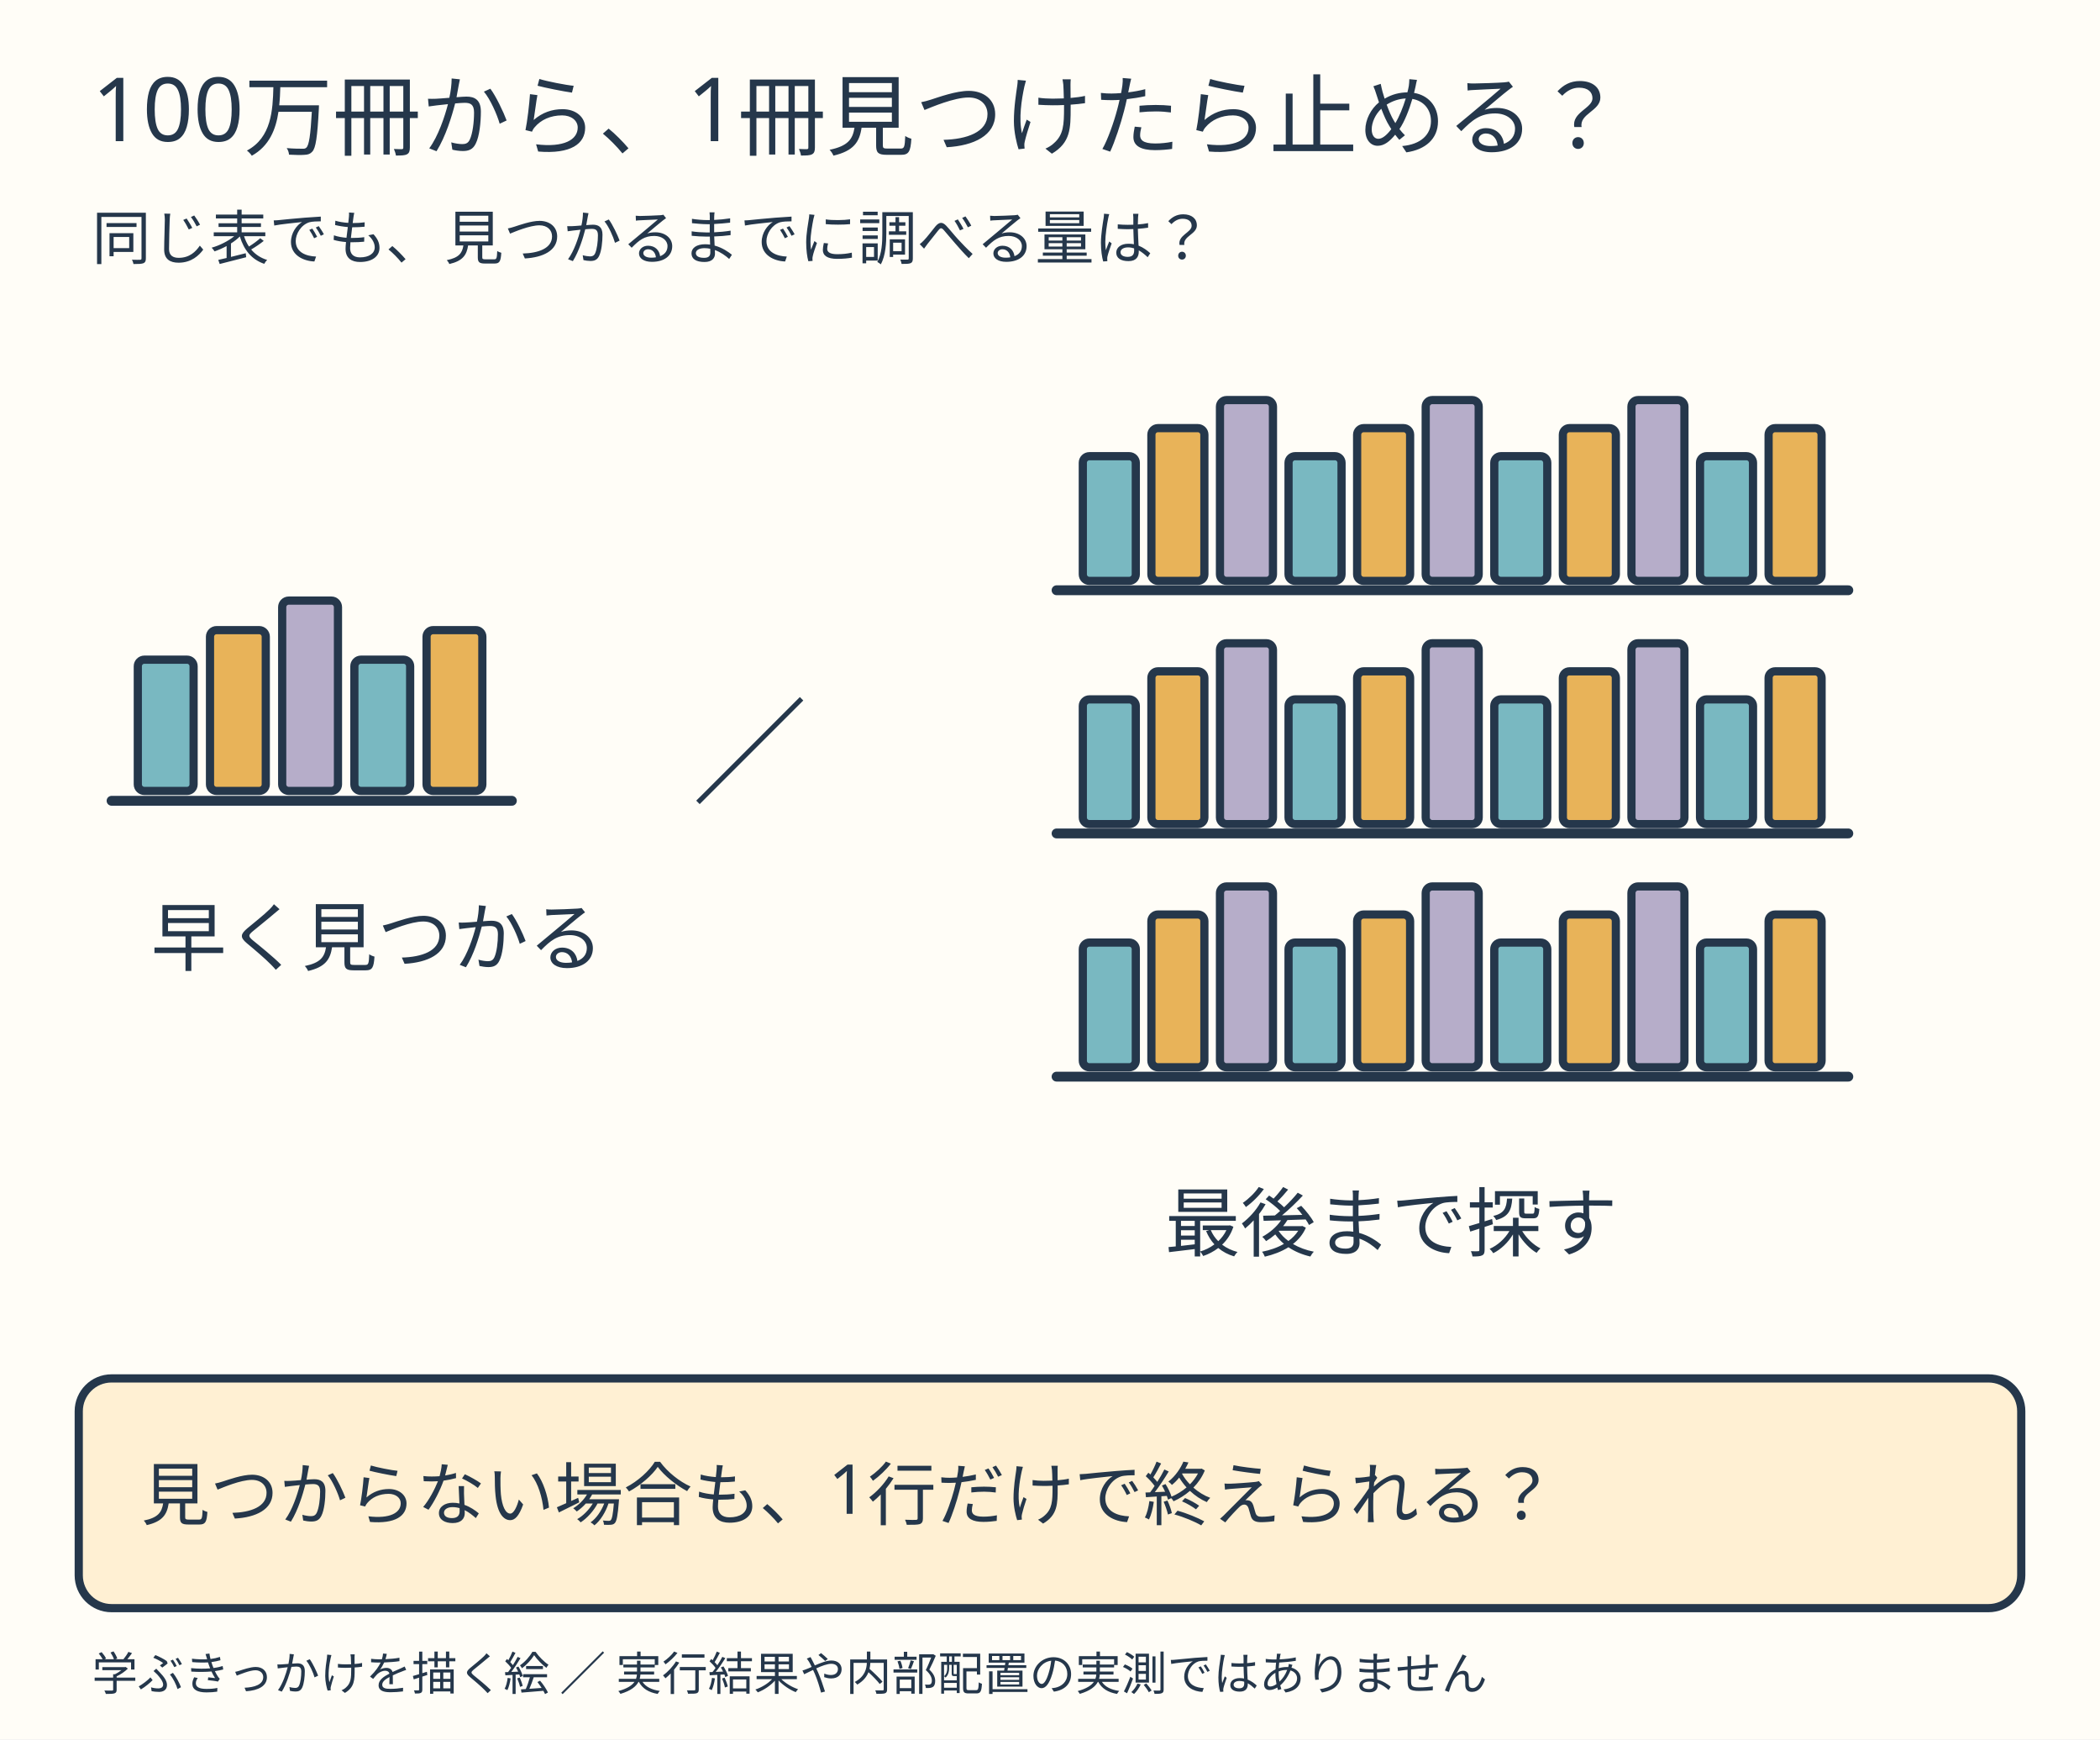
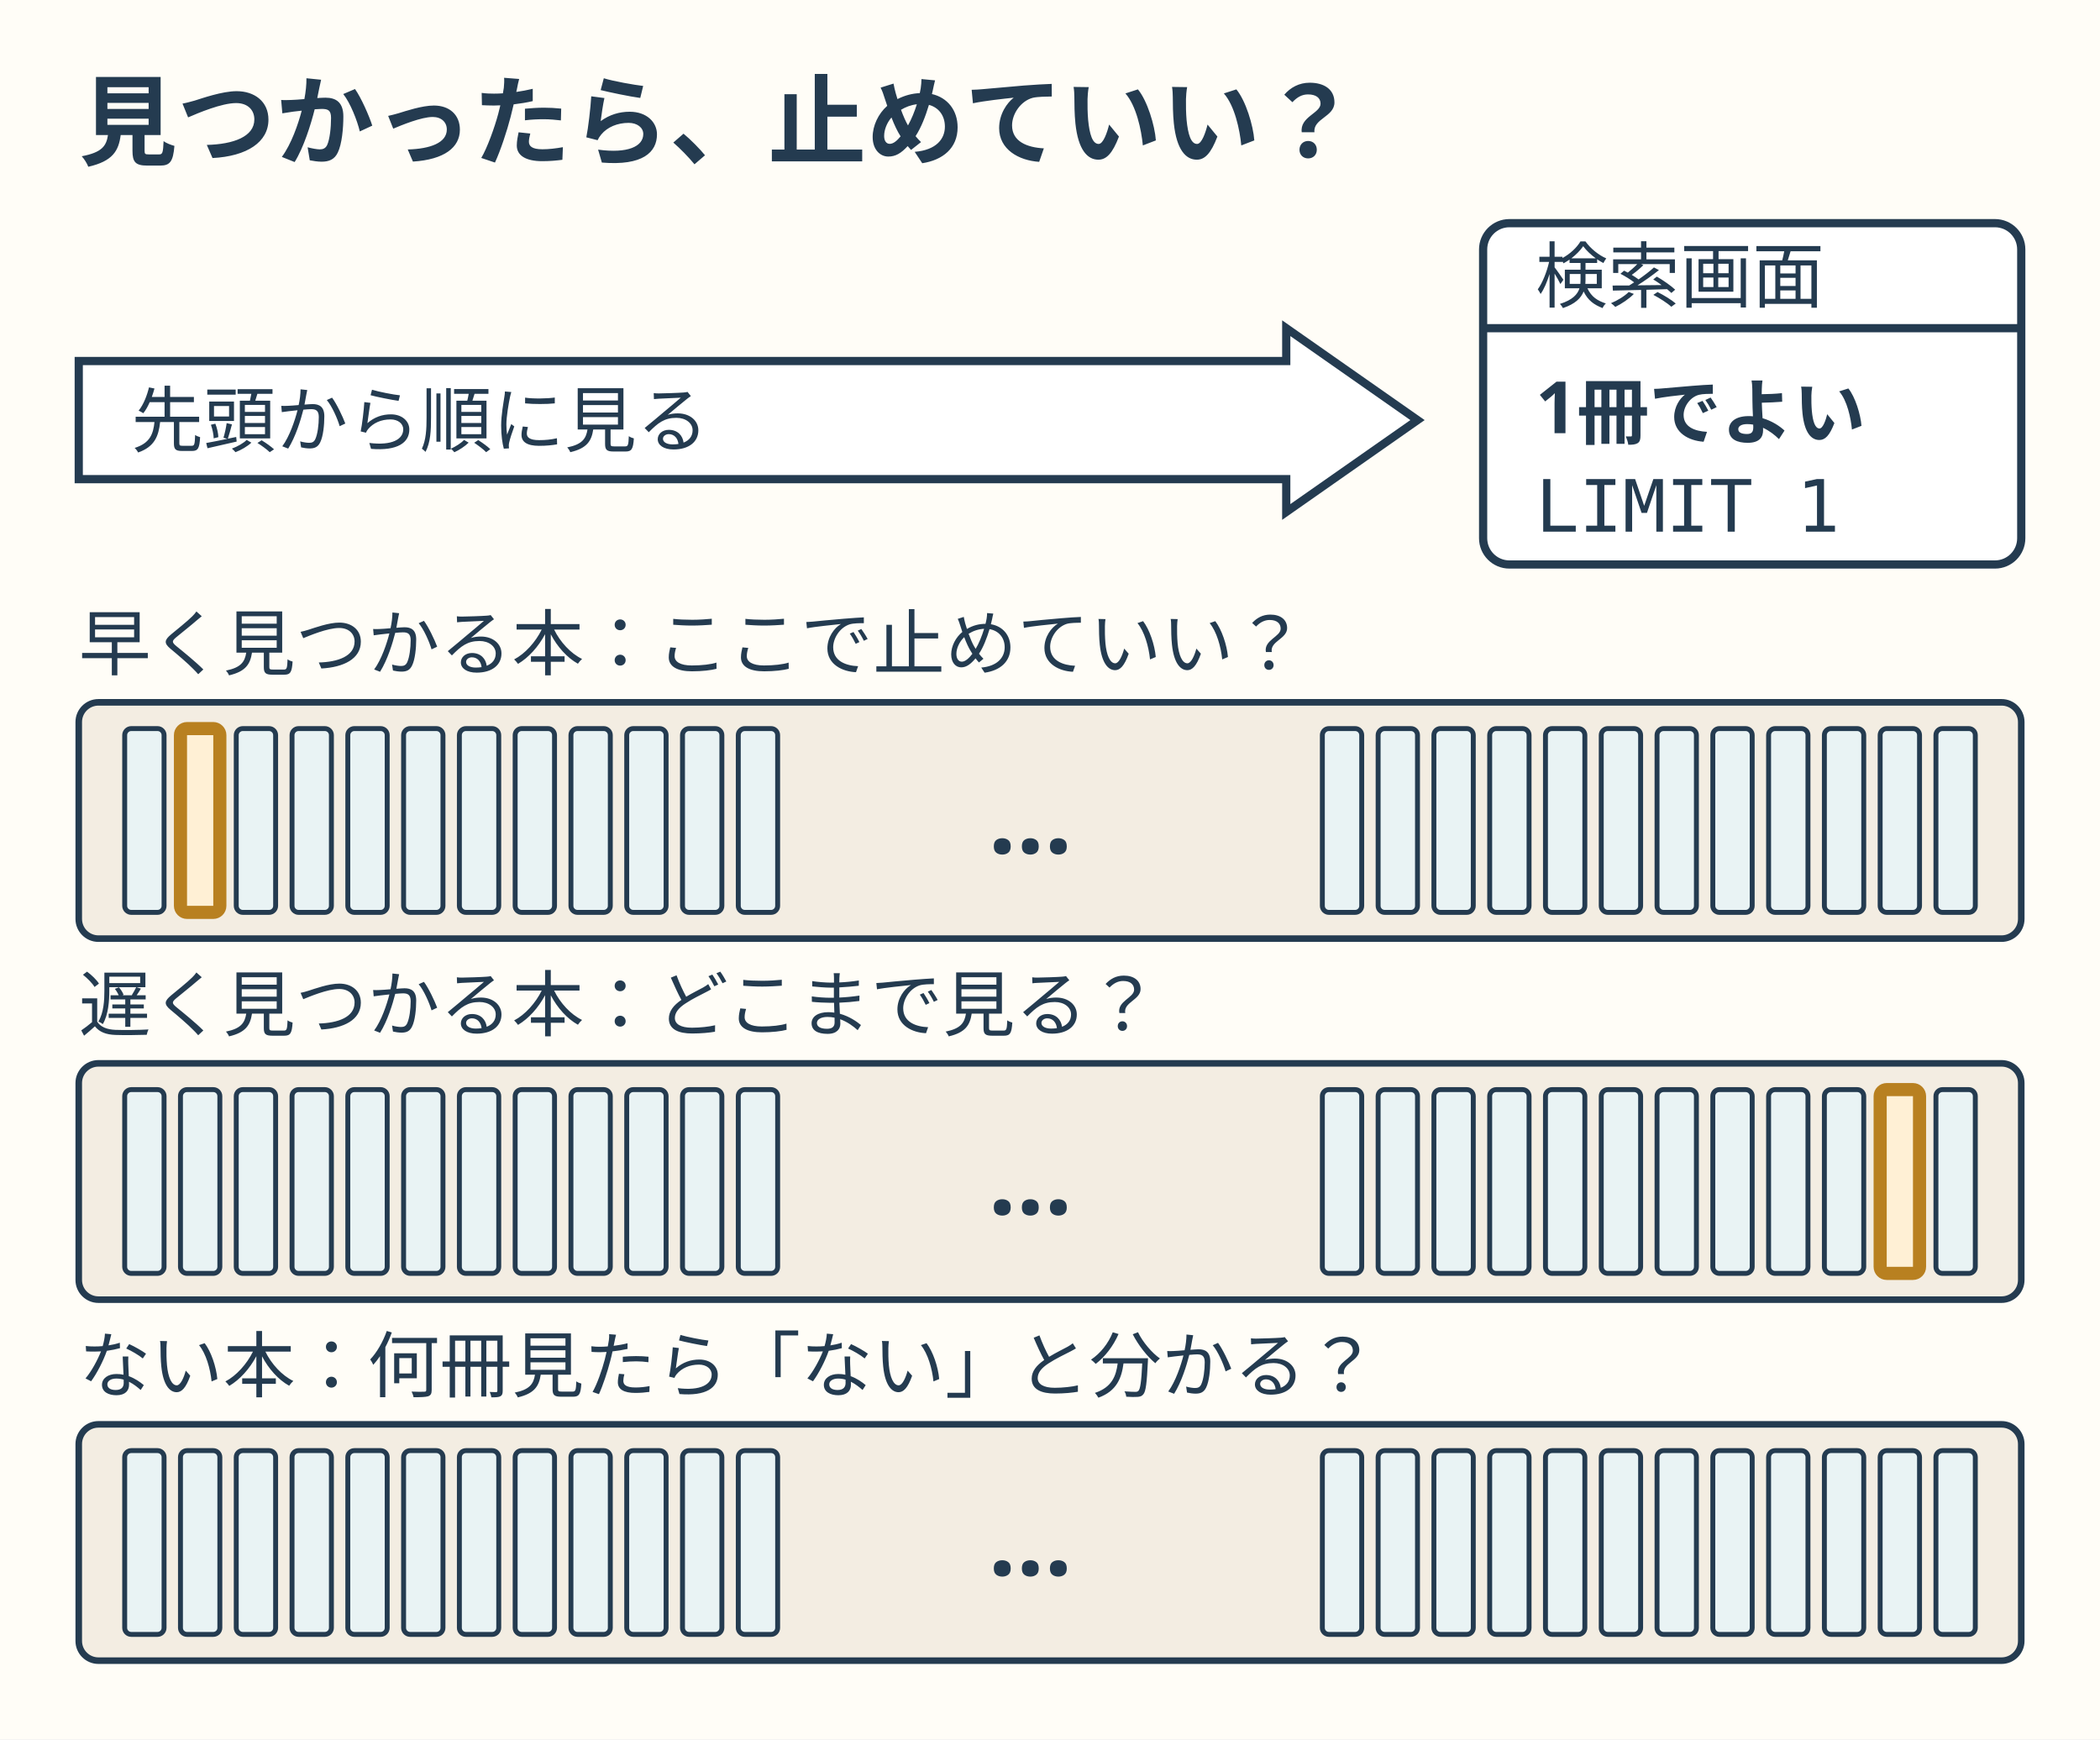
- <svg xmlns="http://www.w3.org/2000/svg" width="640" height="530" viewBox="0 0 640 530" role="img">
-   <style>text{font-family:"Hiragino Sans","Noto Sans JP",sans-serif}</style>
+ <svg xmlns="http://www.w3.org/2000/svg" width="640" height="530" viewBox="0 0 640 530" role="img" aria-labelledby="title">
+   <defs>
+     <marker id="flow" markerWidth="10" markerHeight="10" refX="9" refY="5" orient="auto">
+       <path d="M0 0L10 5L0 10z" fill="#277b74" />
+     </marker>
+     <marker id="req" markerWidth="10" markerHeight="10" refX="9" refY="5" orient="auto">
+       <path d="M0 0L10 5L0 10" fill="none" stroke="#945e11" stroke-width="2" />
+     </marker>
+     <marker id="ref" markerWidth="9" markerHeight="9" refX="8" refY="4.5" orient="auto">
+       <path d="M0 0L9 4.5L0 9z" fill="#7d93a3" />
+     </marker>
+   </defs>
+   <style>
+ text{font-family:"Hiragino Sans","Noto Sans JP",sans-serif;font-size:24px;fill:#243b50}
+ .h{font-size:30px;font-weight:700}.b{font-weight:700}.s{font-size:22px}.m{font-size:22px;fill:#566c7b}
+ .mono{font-family:ui-monospace,Menlo,monospace;font-size:22px}.tag{font-size:22px;font-weight:700;fill:#fff}
+ .teal{fill:#176e65}.brown{fill:#945e11}.real{fill:#176e65}.model{fill:#566c7b}
+ .panel{fill:#fff;stroke:#cedae1;stroke-width:2}.node{fill:#ecf2f8;stroke:#56738a;stroke-width:2}
+ .row{fill:#fff;stroke:#448b7c;stroke-width:2}.match{fill:#fff;stroke:#176e65;stroke-width:4}
+ .page{fill:#f7fbf9;stroke:#6d9f94;stroke-width:2}.ipage{fill:#f4f6f8;stroke:#6b7f8e;stroke-width:2}
+ .band{fill:#d5dde3;stroke:#92a7b5;stroke-width:2}.skip{fill:none;stroke:#b5c2cc;stroke-width:2;stroke-dasharray:6 5}
+ .hot{fill:#fff0d5;stroke:#b88020;stroke-width:4}.ghost{fill:#f5f7f9;stroke:#b5c2cc;stroke-width:2;stroke-dasharray:6 5}
+ .flow{fill:none;stroke:#277b74;stroke-width:3;marker-end:url(#flow)}.req{fill:none;stroke:#945e11;stroke-width:3;stroke-dasharray:8 6;marker-end:url(#req)}
+ .ref{fill:none;stroke:#7d93a3;stroke-width:2;marker-end:url(#ref)}.step{fill:#fff;stroke:#243b50;stroke-width:2.5}
+ .spine{fill:#e9f3f4;stroke:#243b50;stroke-width:1.5}
+   </style>
  <rect width="640" height="530" fill="#fffdf7" />
-   <g id="chapter-scene">
-     <text x="28" y="43" font-size="27" fill="#25374b">100万冊から、1冊見つけたら止める？</text>
-     <text x="28" y="79" font-size="18" fill="#25374b">同じ表でも、見つかるまでに調べる量は？</text>
-     <rect x="42" y="201" width="17" height="40" rx="2" fill="#79b8c1" stroke="#25374b" stroke-width="2.5" />
-     <rect x="64" y="192" width="17" height="49" rx="2" fill="#e8b359" stroke="#25374b" stroke-width="2.5" />
-     <rect x="86" y="183" width="17" height="58" rx="2" fill="#b6adc9" stroke="#25374b" stroke-width="2.5" />
-     <rect x="108" y="201" width="17" height="40" rx="2" fill="#79b8c1" stroke="#25374b" stroke-width="2.5" />
-     <rect x="130" y="192" width="17" height="49" rx="2" fill="#e8b359" stroke="#25374b" stroke-width="2.5" />
-     <path d="M34 244 h122" fill="none" stroke="#25374b" stroke-width="3" stroke-linecap="round" stroke-linejoin="round" />
-     <text x="46" y="294" font-size="23" fill="#25374b">早く見つかる</text>
-     <rect x="330.0" y="139.0" width="16.15" height="38.0" rx="2" fill="#79b8c1" stroke="#25374b" stroke-width="2.5" />
-     <rect x="350.9" y="130.45" width="16.15" height="46.55" rx="2" fill="#e8b359" stroke="#25374b" stroke-width="2.5" />
-     <rect x="371.8" y="121.9" width="16.15" height="55.1" rx="2" fill="#b6adc9" stroke="#25374b" stroke-width="2.5" />
-     <rect x="392.7" y="139.0" width="16.15" height="38.0" rx="2" fill="#79b8c1" stroke="#25374b" stroke-width="2.5" />
-     <rect x="413.6" y="130.45" width="16.15" height="46.55" rx="2" fill="#e8b359" stroke="#25374b" stroke-width="2.5" />
-     <rect x="434.5" y="121.9" width="16.15" height="55.1" rx="2" fill="#b6adc9" stroke="#25374b" stroke-width="2.5" />
-     <rect x="455.4" y="139.0" width="16.15" height="38.0" rx="2" fill="#79b8c1" stroke="#25374b" stroke-width="2.5" />
-     <rect x="476.3" y="130.45" width="16.15" height="46.55" rx="2" fill="#e8b359" stroke="#25374b" stroke-width="2.5" />
-     <rect x="497.2" y="121.9" width="16.15" height="55.1" rx="2" fill="#b6adc9" stroke="#25374b" stroke-width="2.5" />
-     <rect x="518.1" y="139.0" width="16.15" height="38.0" rx="2" fill="#79b8c1" stroke="#25374b" stroke-width="2.5" />
-     <rect x="539.0" y="130.45" width="16.15" height="46.55" rx="2" fill="#e8b359" stroke="#25374b" stroke-width="2.5" />
-     <path d="M322 179.85 h241.3" fill="none" stroke="#25374b" stroke-width="3" stroke-linecap="round" stroke-linejoin="round" />
-     <rect x="330.0" y="213.1" width="16.15" height="38.0" rx="2" fill="#79b8c1" stroke="#25374b" stroke-width="2.5" />
-     <rect x="350.9" y="204.55" width="16.15" height="46.55" rx="2" fill="#e8b359" stroke="#25374b" stroke-width="2.5" />
-     <rect x="371.8" y="196.0" width="16.15" height="55.1" rx="2" fill="#b6adc9" stroke="#25374b" stroke-width="2.5" />
-     <rect x="392.7" y="213.1" width="16.15" height="38.0" rx="2" fill="#79b8c1" stroke="#25374b" stroke-width="2.5" />
-     <rect x="413.6" y="204.55" width="16.15" height="46.55" rx="2" fill="#e8b359" stroke="#25374b" stroke-width="2.5" />
-     <rect x="434.5" y="196.0" width="16.15" height="55.1" rx="2" fill="#b6adc9" stroke="#25374b" stroke-width="2.5" />
-     <rect x="455.4" y="213.1" width="16.15" height="38.0" rx="2" fill="#79b8c1" stroke="#25374b" stroke-width="2.5" />
-     <rect x="476.3" y="204.55" width="16.15" height="46.55" rx="2" fill="#e8b359" stroke="#25374b" stroke-width="2.5" />
-     <rect x="497.2" y="196.0" width="16.15" height="55.1" rx="2" fill="#b6adc9" stroke="#25374b" stroke-width="2.5" />
-     <rect x="518.1" y="213.1" width="16.15" height="38.0" rx="2" fill="#79b8c1" stroke="#25374b" stroke-width="2.5" />
-     <rect x="539.0" y="204.55" width="16.15" height="46.55" rx="2" fill="#e8b359" stroke="#25374b" stroke-width="2.5" />
-     <path d="M322 253.95 h241.3" fill="none" stroke="#25374b" stroke-width="3" stroke-linecap="round" stroke-linejoin="round" />
-     <rect x="330.0" y="287.2" width="16.15" height="38.0" rx="2" fill="#79b8c1" stroke="#25374b" stroke-width="2.5" />
-     <rect x="350.9" y="278.65" width="16.15" height="46.55" rx="2" fill="#e8b359" stroke="#25374b" stroke-width="2.5" />
-     <rect x="371.8" y="270.1" width="16.15" height="55.1" rx="2" fill="#b6adc9" stroke="#25374b" stroke-width="2.5" />
-     <rect x="392.7" y="287.2" width="16.15" height="38.0" rx="2" fill="#79b8c1" stroke="#25374b" stroke-width="2.5" />
-     <rect x="413.6" y="278.65" width="16.15" height="46.55" rx="2" fill="#e8b359" stroke="#25374b" stroke-width="2.5" />
-     <rect x="434.5" y="270.1" width="16.15" height="55.1" rx="2" fill="#b6adc9" stroke="#25374b" stroke-width="2.5" />
-     <rect x="455.4" y="287.2" width="16.15" height="38.0" rx="2" fill="#79b8c1" stroke="#25374b" stroke-width="2.5" />
-     <rect x="476.3" y="278.65" width="16.15" height="46.55" rx="2" fill="#e8b359" stroke="#25374b" stroke-width="2.5" />
-     <rect x="497.2" y="270.1" width="16.15" height="55.1" rx="2" fill="#b6adc9" stroke="#25374b" stroke-width="2.5" />
-     <rect x="518.1" y="287.2" width="16.15" height="38.0" rx="2" fill="#79b8c1" stroke="#25374b" stroke-width="2.5" />
-     <rect x="539.0" y="278.65" width="16.15" height="46.55" rx="2" fill="#e8b359" stroke="#25374b" stroke-width="2.5" />
-     <path d="M322 328.05 h241.3" fill="none" stroke="#25374b" stroke-width="3" stroke-linecap="round" stroke-linejoin="round" />
-     <text x="355" y="381" font-size="23" fill="#25374b">最後まで探す</text>
-     <text x="211" y="242" font-size="35" fill="#25374b">／</text>
-     <rect x="24" y="420" width="592" height="70" rx="10" fill="#fff0d3" stroke="#25374b" stroke-width="2.5" />
-     <text x="43" y="463" font-size="21" fill="#25374b">見つからない場合も、1行だけで終えられる？</text>
-     <text x="28" y="515" font-size="14" fill="#25374b">学ぶきっかけを描く絵 ／ 実行結果や内部配置の実測ではありません</text>
+   <text x="24" y="48" class="h">見つかったら、止めていい？</text>
+   <g id="screen">
+     <rect x="452" y="68" width="164" height="104" rx="8" fill="#fff" stroke="#243b50" stroke-width="2.5" />
+     <path d="M452 100 H616" fill="none" stroke="#243b50" stroke-width="2.5" />
+     <text x="468" y="92" class="s">検索画面</text>
+     <text x="468" y="132" class="s b">1冊でよい</text>
+     <text x="468" y="162" class="mono">LIMIT 1</text>
+   </g>
+   <path d="M24 110 H392 V100 L432 128 L392 156 V146 H24 Z" class="step" />
+   <text x="40" y="136" class="s">先頭から順に見る</text>
+   <g id="shelf-early">
+     <text x="24" y="204" class="s">早く見つかる本：ここで止めていい？</text>
+     <rect x="24" y="214" width="592" height="72" rx="6" fill="#f3ede2" stroke="#243b50" stroke-width="2" />
+     <rect x="38" y="222" width="12" height="56" rx="2" class="spine" />
+     <rect x="55" y="222" width="12" height="56" rx="2" class="hot" />
+     <rect x="72" y="222" width="12" height="56" rx="2" class="spine" />
+     <rect x="89" y="222" width="12" height="56" rx="2" class="spine" />
+     <rect x="106" y="222" width="12" height="56" rx="2" class="spine" />
+     <rect x="123" y="222" width="12" height="56" rx="2" class="spine" />
+     <rect x="140" y="222" width="12" height="56" rx="2" class="spine" />
+     <rect x="157" y="222" width="12" height="56" rx="2" class="spine" />
+     <rect x="174" y="222" width="12" height="56" rx="2" class="spine" />
+     <rect x="191" y="222" width="12" height="56" rx="2" class="spine" />
+     <rect x="208" y="222" width="12" height="56" rx="2" class="spine" />
+     <rect x="225" y="222" width="12" height="56" rx="2" class="spine" />
+     <text x="314" y="260" text-anchor="middle" class="h">…</text>
+     <rect x="403" y="222" width="12" height="56" rx="2" class="spine" />
+     <rect x="420" y="222" width="12" height="56" rx="2" class="spine" />
+     <rect x="437" y="222" width="12" height="56" rx="2" class="spine" />
+     <rect x="454" y="222" width="12" height="56" rx="2" class="spine" />
+     <rect x="471" y="222" width="12" height="56" rx="2" class="spine" />
+     <rect x="488" y="222" width="12" height="56" rx="2" class="spine" />
+     <rect x="505" y="222" width="12" height="56" rx="2" class="spine" />
+     <rect x="522" y="222" width="12" height="56" rx="2" class="spine" />
+     <rect x="539" y="222" width="12" height="56" rx="2" class="spine" />
+     <rect x="556" y="222" width="12" height="56" rx="2" class="spine" />
+     <rect x="573" y="222" width="12" height="56" rx="2" class="spine" />
+     <rect x="590" y="222" width="12" height="56" rx="2" class="spine" />
+   </g>
+   <g id="shelf-late">
+     <text x="24" y="314" class="s">遅く見つかる本：どこまで見る？</text>
+     <rect x="24" y="324" width="592" height="72" rx="6" fill="#f3ede2" stroke="#243b50" stroke-width="2" />
+     <rect x="38" y="332" width="12" height="56" rx="2" class="spine" />
+     <rect x="55" y="332" width="12" height="56" rx="2" class="spine" />
+     <rect x="72" y="332" width="12" height="56" rx="2" class="spine" />
+     <rect x="89" y="332" width="12" height="56" rx="2" class="spine" />
+     <rect x="106" y="332" width="12" height="56" rx="2" class="spine" />
+     <rect x="123" y="332" width="12" height="56" rx="2" class="spine" />
+     <rect x="140" y="332" width="12" height="56" rx="2" class="spine" />
+     <rect x="157" y="332" width="12" height="56" rx="2" class="spine" />
+     <rect x="174" y="332" width="12" height="56" rx="2" class="spine" />
+     <rect x="191" y="332" width="12" height="56" rx="2" class="spine" />
+     <rect x="208" y="332" width="12" height="56" rx="2" class="spine" />
+     <rect x="225" y="332" width="12" height="56" rx="2" class="spine" />
+     <text x="314" y="370" text-anchor="middle" class="h">…</text>
+     <rect x="403" y="332" width="12" height="56" rx="2" class="spine" />
+     <rect x="420" y="332" width="12" height="56" rx="2" class="spine" />
+     <rect x="437" y="332" width="12" height="56" rx="2" class="spine" />
+     <rect x="454" y="332" width="12" height="56" rx="2" class="spine" />
+     <rect x="471" y="332" width="12" height="56" rx="2" class="spine" />
+     <rect x="488" y="332" width="12" height="56" rx="2" class="spine" />
+     <rect x="505" y="332" width="12" height="56" rx="2" class="spine" />
+     <rect x="522" y="332" width="12" height="56" rx="2" class="spine" />
+     <rect x="539" y="332" width="12" height="56" rx="2" class="spine" />
+     <rect x="556" y="332" width="12" height="56" rx="2" class="spine" />
+     <rect x="573" y="332" width="12" height="56" rx="2" class="hot" />
+     <rect x="590" y="332" width="12" height="56" rx="2" class="spine" />
+   </g>
+   <g id="shelf-none">
+     <text x="24" y="424" class="s">ない本：何冊見たら「ない」と分かる？</text>
+     <rect x="24" y="434" width="592" height="72" rx="6" fill="#f3ede2" stroke="#243b50" stroke-width="2" />
+     <rect x="38" y="442" width="12" height="56" rx="2" class="spine" />
+     <rect x="55" y="442" width="12" height="56" rx="2" class="spine" />
+     <rect x="72" y="442" width="12" height="56" rx="2" class="spine" />
+     <rect x="89" y="442" width="12" height="56" rx="2" class="spine" />
+     <rect x="106" y="442" width="12" height="56" rx="2" class="spine" />
+     <rect x="123" y="442" width="12" height="56" rx="2" class="spine" />
+     <rect x="140" y="442" width="12" height="56" rx="2" class="spine" />
+     <rect x="157" y="442" width="12" height="56" rx="2" class="spine" />
+     <rect x="174" y="442" width="12" height="56" rx="2" class="spine" />
+     <rect x="191" y="442" width="12" height="56" rx="2" class="spine" />
+     <rect x="208" y="442" width="12" height="56" rx="2" class="spine" />
+     <rect x="225" y="442" width="12" height="56" rx="2" class="spine" />
+     <text x="314" y="480" text-anchor="middle" class="h">…</text>
+     <rect x="403" y="442" width="12" height="56" rx="2" class="spine" />
+     <rect x="420" y="442" width="12" height="56" rx="2" class="spine" />
+     <rect x="437" y="442" width="12" height="56" rx="2" class="spine" />
+     <rect x="454" y="442" width="12" height="56" rx="2" class="spine" />
+     <rect x="471" y="442" width="12" height="56" rx="2" class="spine" />
+     <rect x="488" y="442" width="12" height="56" rx="2" class="spine" />
+     <rect x="505" y="442" width="12" height="56" rx="2" class="spine" />
+     <rect x="522" y="442" width="12" height="56" rx="2" class="spine" />
+     <rect x="539" y="442" width="12" height="56" rx="2" class="spine" />
+     <rect x="556" y="442" width="12" height="56" rx="2" class="spine" />
+     <rect x="573" y="442" width="12" height="56" rx="2" class="spine" />
+     <rect x="590" y="442" width="12" height="56" rx="2" class="spine" />
  </g>
</svg>
